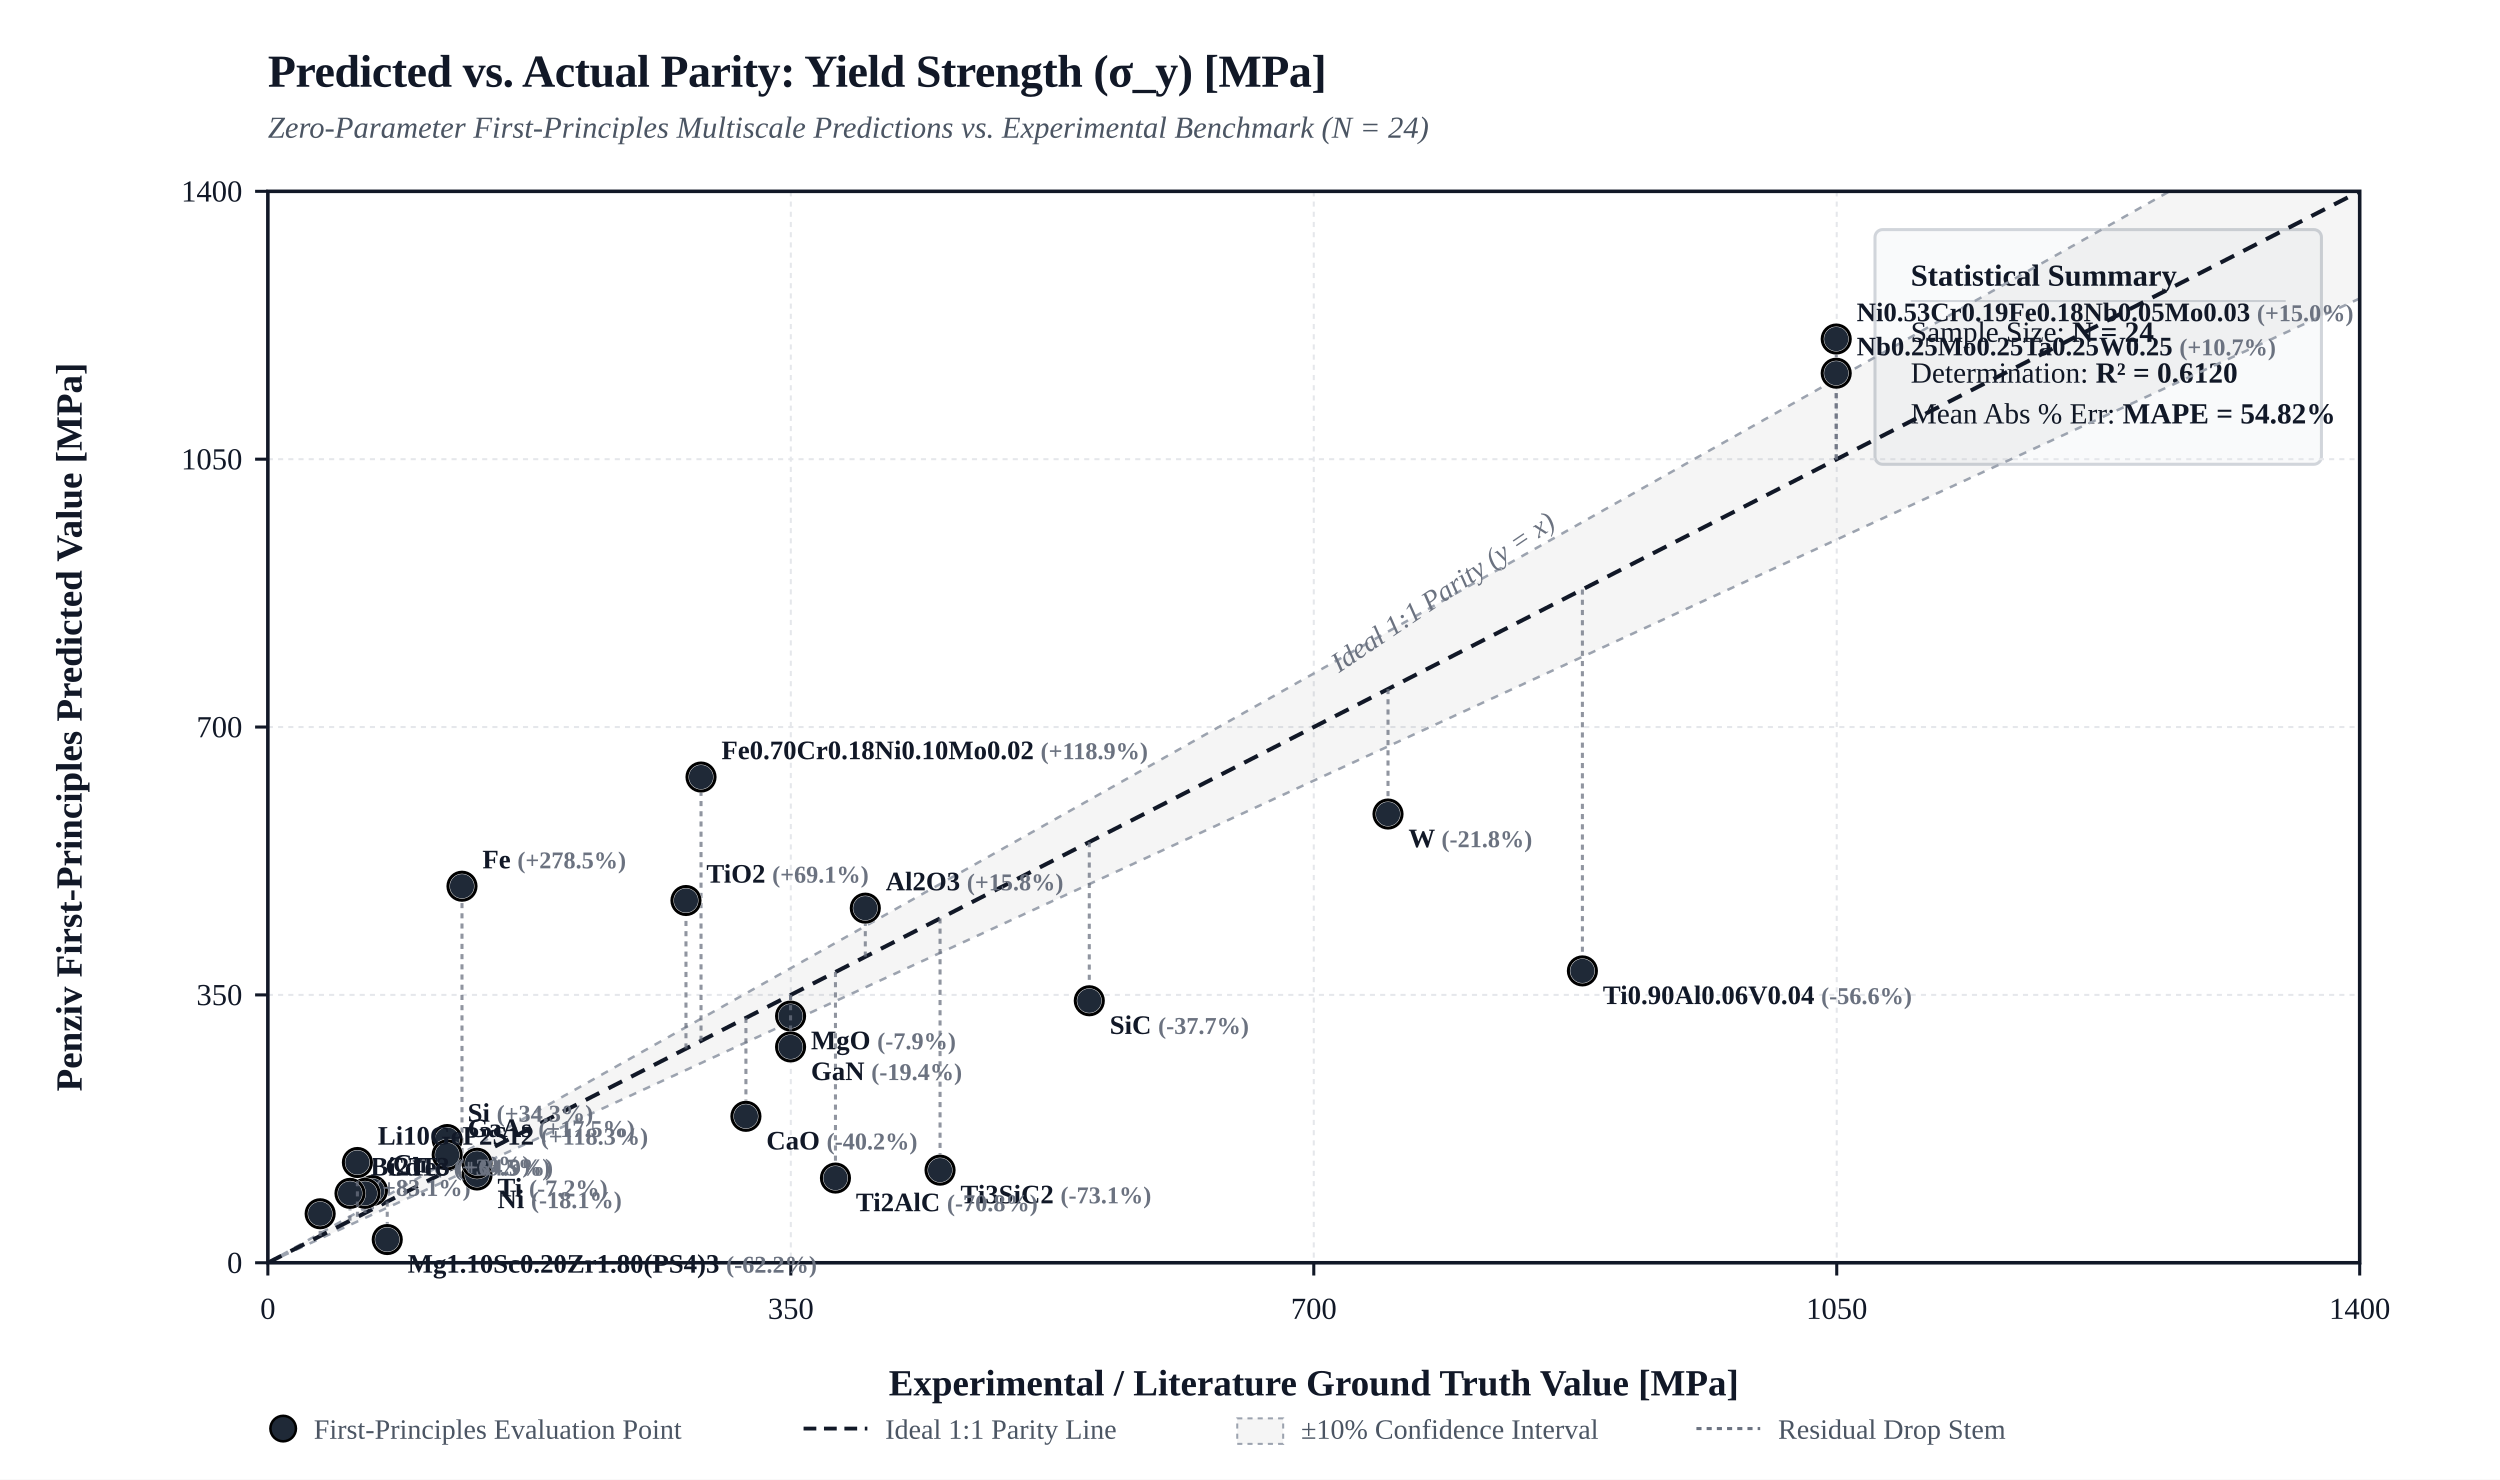
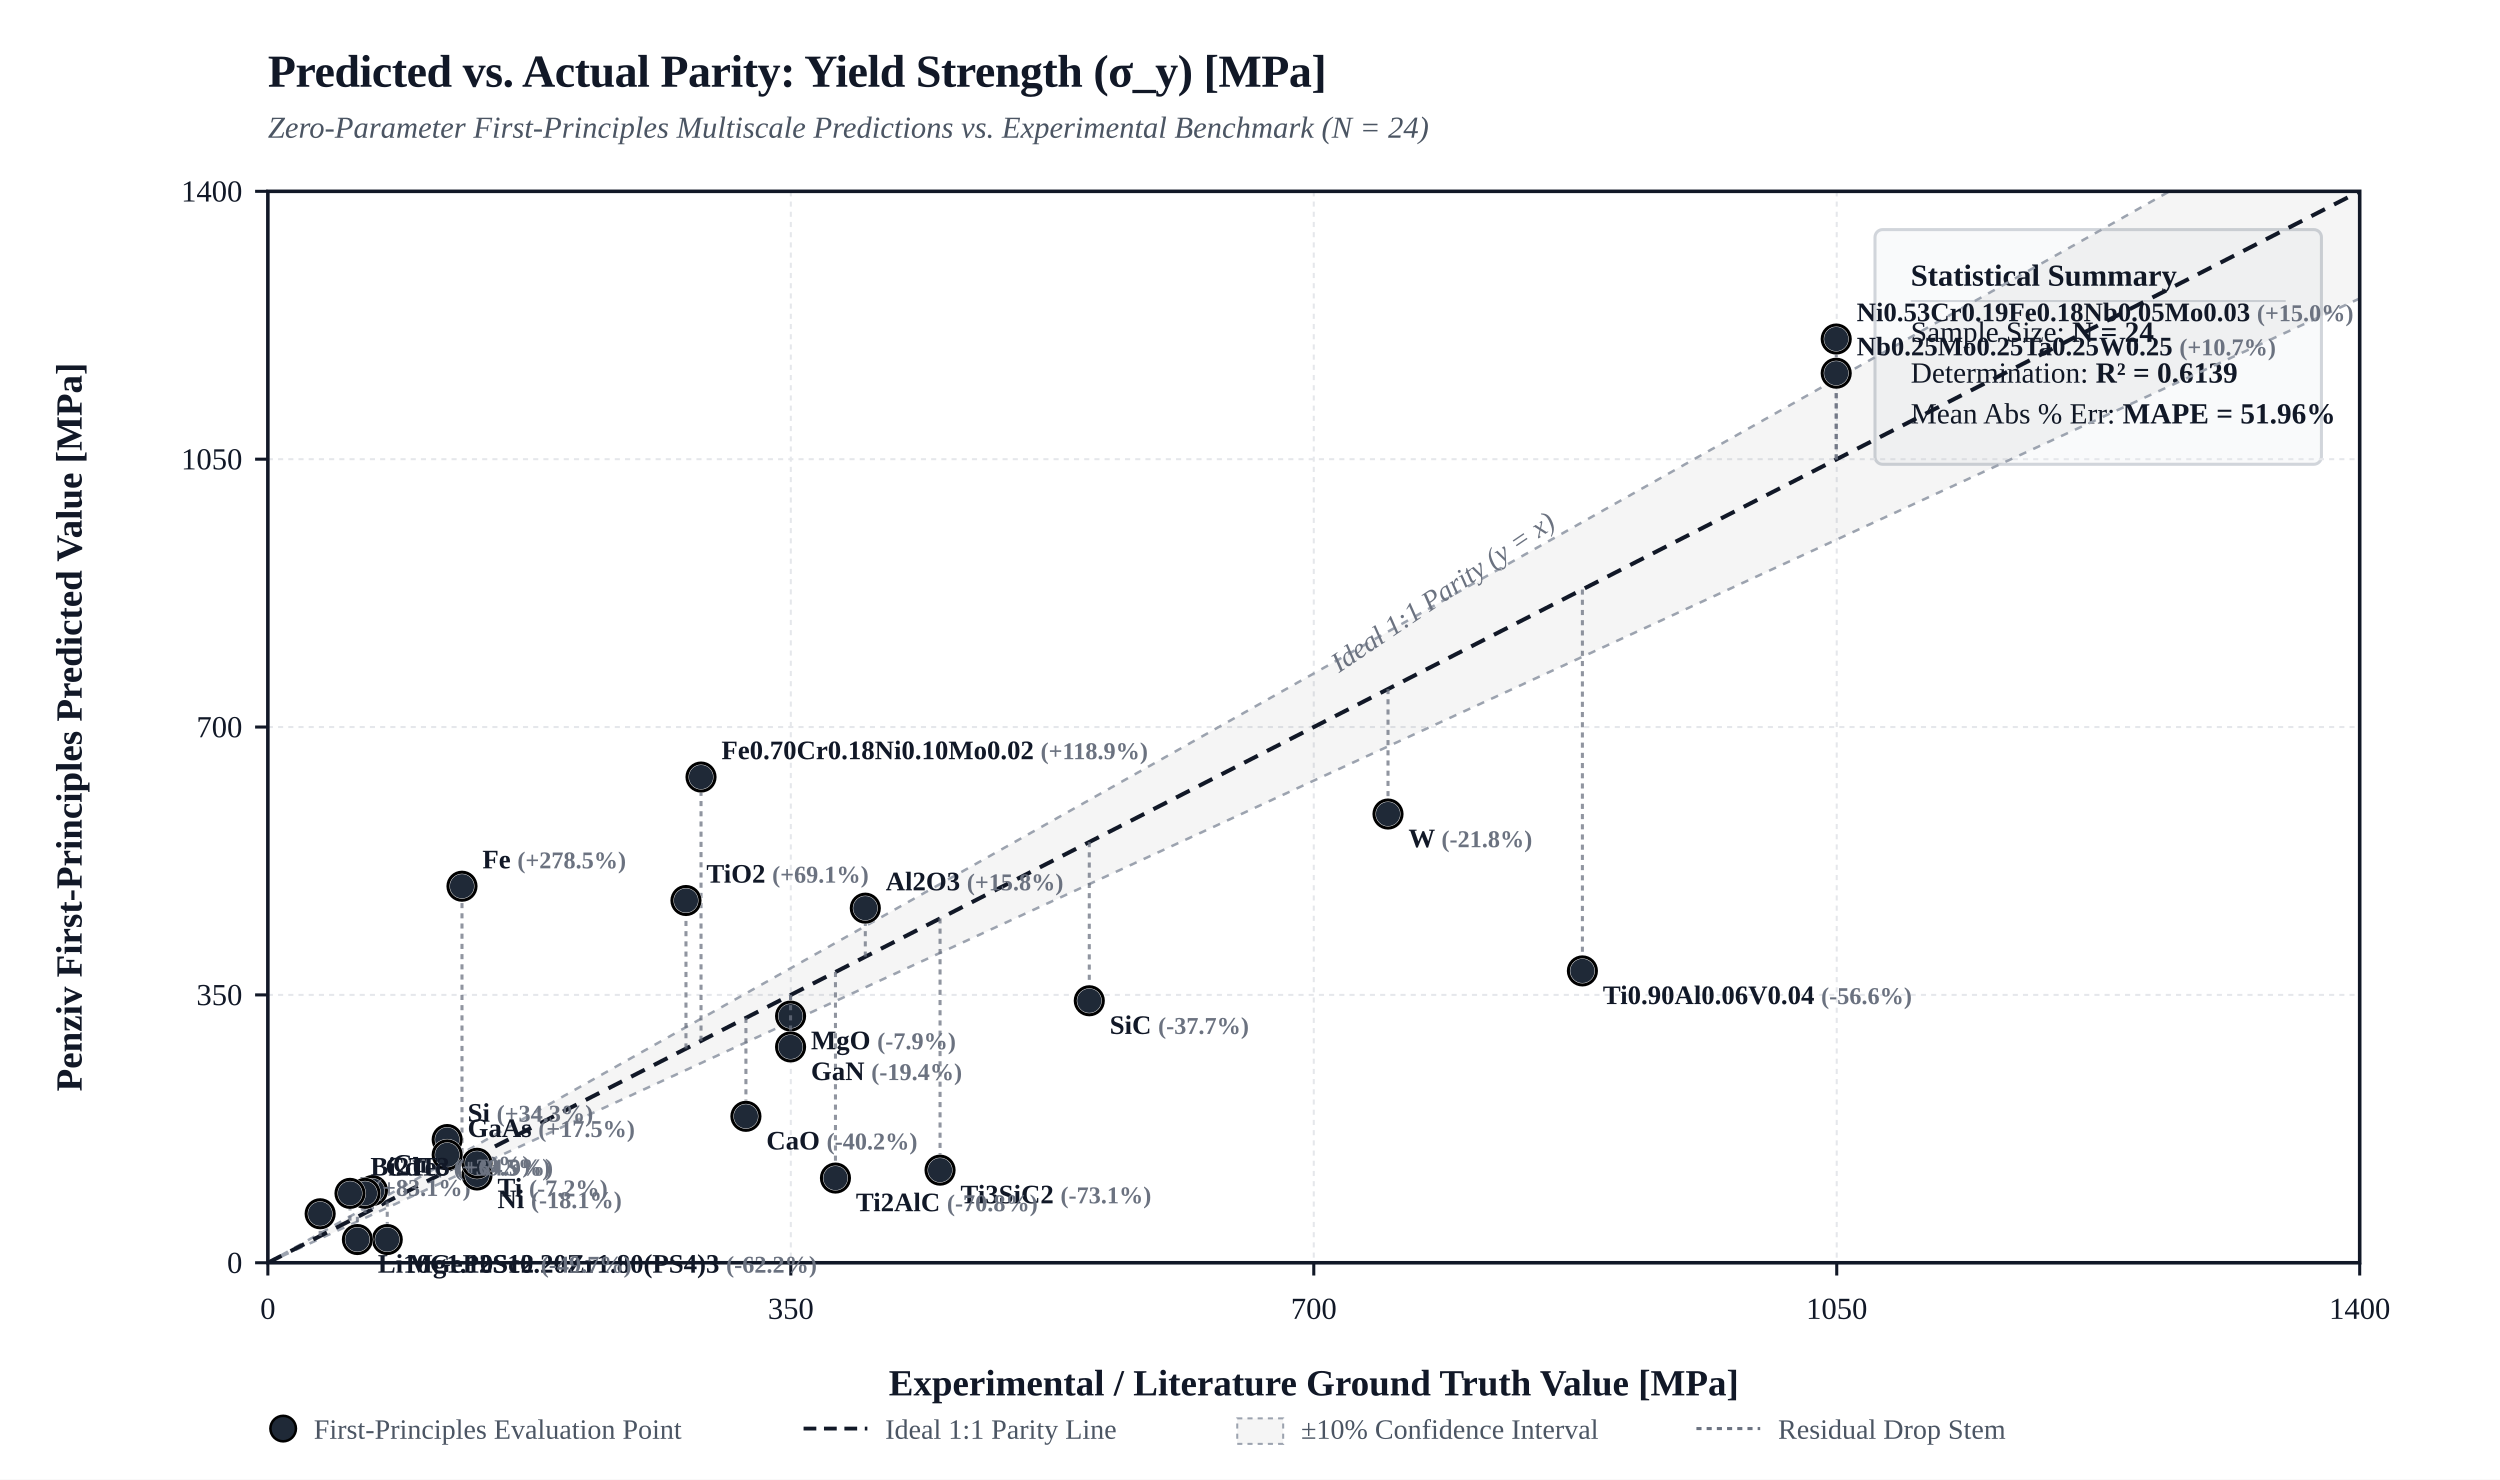
<svg xmlns="http://www.w3.org/2000/svg" viewBox="0 0 980 580" width="100%" height="auto" style="background-color: #FFFFFF; border: 1px solid #E5E7EB; border-radius: 4px; font-family: 'Times New Roman', Times, 'DejaVu Serif', 'TeX Gyre Termes', Georgia, serif;">
  <defs>
    <clipPath id="plotClip">
      <rect x="105" y="75" width="820" height="420" />
    </clipPath>
  </defs>
  <rect x="0" y="0" width="980" height="580" fill="#FFFFFF" />
  <text x="105" y="34" fill="#111827" font-size="18" font-weight="bold" letter-spacing="-0.01em">Predicted vs. Actual Parity: Yield Strength (σ_y) [MPa]</text>
  <text x="105" y="54" fill="#4B5563" font-size="12" font-style="italic">Zero-Parameter First-Principles Multiscale Predictions vs. Experimental Benchmark (N = 24)</text>
  <g transform="translate(735, 90)">
    <rect width="175" height="92" rx="3" fill="#F9FAFB" stroke="#D1D5DB" stroke-width="1.2" />
    <text x="14" y="22" fill="#111827" font-size="12" font-weight="bold">Statistical Summary</text>
    <line x1="14" y1="28" x2="161" y2="28" stroke="#D1D5DB" stroke-width="0.8" />
    <text x="14" y="44" fill="#111827" font-size="11.5">Sample Size: <tspan font-weight="bold">N = 24</tspan>
    </text>
-     <text x="14" y="60" fill="#111827" font-size="11.5">Determination: <tspan font-weight="bold">R² = 0.6120</tspan>
+     <text x="14" y="60" fill="#111827" font-size="11.5">Determination: <tspan font-weight="bold">R² = 0.6139</tspan>
    </text>
-     <text x="14" y="76" fill="#111827" font-size="11.5">Mean Abs % Err: <tspan font-weight="bold">MAPE = 54.82%</tspan>
+     <text x="14" y="76" fill="#111827" font-size="11.5">Mean Abs % Err: <tspan font-weight="bold">MAPE = 51.96%</tspan>
    </text>
  </g>
  <line x1="105.0" y1="75" x2="105.0" y2="495" stroke="#E5E7EB" stroke-width="0.8" stroke-dasharray="2,2" />
  <line x1="105" y1="495.0" x2="925" y2="495.0" stroke="#E5E7EB" stroke-width="0.8" stroke-dasharray="2,2" />
  <line x1="100" y1="495.0" x2="105" y2="495.0" stroke="#111827" stroke-width="1.2" />
  <text x="95" y="499.0" fill="#111827" font-size="12" font-weight="500" text-anchor="end">0</text>
  <line x1="105.0" y1="495" x2="105.0" y2="500" stroke="#111827" stroke-width="1.2" />
  <text x="105.0" y="517.0" fill="#111827" font-size="12" font-weight="500" text-anchor="middle">0</text>
  <line x1="310.0" y1="75" x2="310.0" y2="495" stroke="#E5E7EB" stroke-width="0.8" stroke-dasharray="2,2" />
  <line x1="105" y1="390.0" x2="925" y2="390.0" stroke="#E5E7EB" stroke-width="0.8" stroke-dasharray="2,2" />
  <line x1="100" y1="390.0" x2="105" y2="390.0" stroke="#111827" stroke-width="1.2" />
  <text x="95" y="394.0" fill="#111827" font-size="12" font-weight="500" text-anchor="end">350</text>
  <line x1="310.0" y1="495" x2="310.0" y2="500" stroke="#111827" stroke-width="1.2" />
  <text x="310.0" y="517.0" fill="#111827" font-size="12" font-weight="500" text-anchor="middle">350</text>
  <line x1="515.0" y1="75" x2="515.0" y2="495" stroke="#E5E7EB" stroke-width="0.8" stroke-dasharray="2,2" />
  <line x1="105" y1="285.0" x2="925" y2="285.0" stroke="#E5E7EB" stroke-width="0.8" stroke-dasharray="2,2" />
  <line x1="100" y1="285.0" x2="105" y2="285.0" stroke="#111827" stroke-width="1.2" />
  <text x="95" y="289.0" fill="#111827" font-size="12" font-weight="500" text-anchor="end">700</text>
  <line x1="515.0" y1="495" x2="515.0" y2="500" stroke="#111827" stroke-width="1.2" />
  <text x="515.0" y="517.0" fill="#111827" font-size="12" font-weight="500" text-anchor="middle">700</text>
  <line x1="720.0" y1="75" x2="720.0" y2="495" stroke="#E5E7EB" stroke-width="0.8" stroke-dasharray="2,2" />
  <line x1="105" y1="180.0" x2="925" y2="180.0" stroke="#E5E7EB" stroke-width="0.8" stroke-dasharray="2,2" />
  <line x1="100" y1="180.0" x2="105" y2="180.0" stroke="#111827" stroke-width="1.2" />
  <text x="95" y="184.0" fill="#111827" font-size="12" font-weight="500" text-anchor="end">1050</text>
  <line x1="720.0" y1="495" x2="720.0" y2="500" stroke="#111827" stroke-width="1.2" />
  <text x="720.0" y="517.0" fill="#111827" font-size="12" font-weight="500" text-anchor="middle">1050</text>
  <line x1="925.0" y1="75" x2="925.0" y2="495" stroke="#E5E7EB" stroke-width="0.8" stroke-dasharray="2,2" />
  <line x1="105" y1="75.0" x2="925" y2="75.0" stroke="#E5E7EB" stroke-width="0.8" stroke-dasharray="2,2" />
  <line x1="100" y1="75.0" x2="105" y2="75.0" stroke="#111827" stroke-width="1.2" />
  <text x="95" y="79.0" fill="#111827" font-size="12" font-weight="500" text-anchor="end">1400</text>
  <line x1="925.0" y1="495" x2="925.0" y2="500" stroke="#111827" stroke-width="1.2" />
  <text x="925.0" y="517.0" fill="#111827" font-size="12" font-weight="500" text-anchor="middle">1400</text>
  <polygon points="105.0,495.0 925.0,33.0 925.0,117.0 105.0,495.0" fill="rgba(0, 0, 0, 0.04)" clip-path="url(#plotClip)" />
  <line x1="105.0" y1="495.0" x2="925.0" y2="33.0" stroke="#9CA3AF" stroke-width="1.0" stroke-dasharray="3,3" clip-path="url(#plotClip)" />
  <line x1="105.0" y1="495.0" x2="925.0" y2="117.0" stroke="#9CA3AF" stroke-width="1.0" stroke-dasharray="3,3" clip-path="url(#plotClip)" />
  <line x1="105.0" y1="495.0" x2="925.0" y2="75.0" stroke="#111827" stroke-width="1.6" stroke-dasharray="6,4" clip-path="url(#plotClip)" />
  <text x="535.0" y="273.0" fill="#6B7280" font-size="11" font-style="italic" transform="rotate(-34 515.0 285.0)">Ideal 1:1 Parity (y = x)</text>
  <rect x="105" y="75" width="820" height="420" fill="none" stroke="#111827" stroke-width="1.4" />
  <text x="515.0" y="547.0" fill="#111827" font-size="14.5" font-weight="bold" text-anchor="middle">Experimental / Literature Ground Truth Value [MPa]</text>
  <text x="32" y="285.0" fill="#111827" font-size="14.5" font-weight="bold" text-anchor="middle" transform="rotate(-90 32 285.0)">Penziv First-Principles Predicted Value [MPa]</text>
  <line x1="146.0" y1="474.0" x2="146.0" y2="466.7" stroke="#6B7280" stroke-width="1.2" stroke-dasharray="2,2" opacity="0.75" clip-path="url(#plotClip)" />
  <circle cx="146.0" cy="466.7" r="5.5" fill="#1F2937" stroke="#FFFFFF" stroke-width="1.5" />
  <circle cx="146.0" cy="466.7" r="5.5" fill="none" stroke="#000000" stroke-width="1.2" />
  <text x="154.0" y="459.7" fill="#111827" font-size="10.5" font-weight="600" text-anchor="start">Cu <tspan fill="#6B7280" font-size="9.5">(+34.9%)</tspan>
  </text>
  <line x1="125.5" y1="484.5" x2="125.5" y2="475.8" stroke="#6B7280" stroke-width="1.2" stroke-dasharray="2,2" opacity="0.75" clip-path="url(#plotClip)" />
  <circle cx="125.5" cy="475.8" r="5.5" fill="#1F2937" stroke="#FFFFFF" stroke-width="1.5" />
  <circle cx="125.5" cy="475.8" r="5.5" fill="none" stroke="#000000" stroke-width="1.2" />
  <text x="133.5" y="468.8" fill="#111827" font-size="10.5" font-weight="600" text-anchor="start">Al <tspan fill="#6B7280" font-size="9.5">(+83.1%)</tspan>
  </text>
  <line x1="187.0" y1="453.0" x2="187.0" y2="460.6" stroke="#6B7280" stroke-width="1.2" stroke-dasharray="2,2" opacity="0.75" clip-path="url(#plotClip)" />
  <circle cx="187.0" cy="460.6" r="5.5" fill="#1F2937" stroke="#FFFFFF" stroke-width="1.5" />
  <circle cx="187.0" cy="460.6" r="5.5" fill="none" stroke="#000000" stroke-width="1.2" />
  <text x="195.0" y="473.6" fill="#111827" font-size="10.5" font-weight="600" text-anchor="start">Ni <tspan fill="#6B7280" font-size="9.5">(-18.1%)</tspan>
  </text>
  <line x1="187.0" y1="453.0" x2="187.0" y2="456.0" stroke="#6B7280" stroke-width="1.2" stroke-dasharray="2,2" opacity="0.75" clip-path="url(#plotClip)" />
  <circle cx="187.0" cy="456.0" r="5.5" fill="#1F2937" stroke="#FFFFFF" stroke-width="1.5" />
  <circle cx="187.0" cy="456.0" r="5.5" fill="none" stroke="#000000" stroke-width="1.2" />
  <text x="195.0" y="469.0" fill="#111827" font-size="10.5" font-weight="600" text-anchor="start">Ti <tspan fill="#6B7280" font-size="9.5">(-7.2%)</tspan>
  </text>
  <line x1="544.1" y1="270.1" x2="544.1" y2="319.1" stroke="#6B7280" stroke-width="1.2" stroke-dasharray="2,2" opacity="0.75" clip-path="url(#plotClip)" />
  <circle cx="544.1" cy="319.1" r="5.5" fill="#1F2937" stroke="#FFFFFF" stroke-width="1.5" />
  <circle cx="544.1" cy="319.1" r="5.5" fill="none" stroke="#000000" stroke-width="1.2" />
  <text x="552.1" y="332.1" fill="#111827" font-size="10.5" font-weight="600" text-anchor="start">W <tspan fill="#6B7280" font-size="9.5">(-21.8%)</tspan>
  </text>
  <line x1="181.1" y1="456.0" x2="181.1" y2="347.4" stroke="#6B7280" stroke-width="1.2" stroke-dasharray="2,2" opacity="0.75" clip-path="url(#plotClip)" />
  <circle cx="181.1" cy="347.4" r="5.5" fill="#1F2937" stroke="#FFFFFF" stroke-width="1.5" />
  <circle cx="181.1" cy="347.4" r="5.5" fill="none" stroke="#000000" stroke-width="1.2" />
  <text x="189.1" y="340.4" fill="#111827" font-size="10.5" font-weight="600" text-anchor="start">Fe <tspan fill="#6B7280" font-size="9.5">(+278.5%)</tspan>
  </text>
  <line x1="274.8" y1="408.0" x2="274.8" y2="304.6" stroke="#6B7280" stroke-width="1.2" stroke-dasharray="2,2" opacity="0.75" clip-path="url(#plotClip)" />
  <circle cx="274.8" cy="304.6" r="5.5" fill="#1F2937" stroke="#FFFFFF" stroke-width="1.5" />
  <circle cx="274.8" cy="304.6" r="5.5" fill="none" stroke="#000000" stroke-width="1.2" />
  <text x="282.8" y="297.6" fill="#111827" font-size="10.5" font-weight="600" text-anchor="start">Fe0.70Cr0.18Ni0.10Mo0.02 <tspan fill="#6B7280" font-size="9.5">(+118.9%)</tspan>
  </text>
  <line x1="719.8" y1="180.1" x2="719.8" y2="132.9" stroke="#6B7280" stroke-width="1.2" stroke-dasharray="2,2" opacity="0.75" clip-path="url(#plotClip)" />
  <circle cx="719.8" cy="132.9" r="5.5" fill="#1F2937" stroke="#FFFFFF" stroke-width="1.5" />
  <circle cx="719.8" cy="132.9" r="5.5" fill="none" stroke="#000000" stroke-width="1.2" />
  <text x="727.8" y="125.9" fill="#111827" font-size="10.5" font-weight="600" text-anchor="start">Ni0.53Cr0.19Fe0.18Nb0.05Mo0.03 <tspan fill="#6B7280" font-size="9.5">(+15.0%)</tspan>
  </text>
  <line x1="620.3" y1="231.1" x2="620.3" y2="380.6" stroke="#6B7280" stroke-width="1.2" stroke-dasharray="2,2" opacity="0.75" clip-path="url(#plotClip)" />
  <circle cx="620.3" cy="380.6" r="5.5" fill="#1F2937" stroke="#FFFFFF" stroke-width="1.5" />
  <circle cx="620.3" cy="380.6" r="5.5" fill="none" stroke="#000000" stroke-width="1.2" />
  <text x="628.3" y="393.6" fill="#111827" font-size="10.5" font-weight="600" text-anchor="start">Ti0.90Al0.06V0.04 <tspan fill="#6B7280" font-size="9.5">(-56.6%)</tspan>
  </text>
  <line x1="719.8" y1="180.1" x2="719.8" y2="146.3" stroke="#6B7280" stroke-width="1.2" stroke-dasharray="2,2" opacity="0.75" clip-path="url(#plotClip)" />
  <circle cx="719.8" cy="146.3" r="5.5" fill="#1F2937" stroke="#FFFFFF" stroke-width="1.5" />
  <circle cx="719.8" cy="146.3" r="5.5" fill="none" stroke="#000000" stroke-width="1.2" />
  <text x="727.8" y="139.3" fill="#111827" font-size="10.5" font-weight="600" text-anchor="start">Nb0.25Mo0.25Ta0.25W0.25 <tspan fill="#6B7280" font-size="9.5">(+10.7%)</tspan>
  </text>
  <line x1="368.5" y1="360.0" x2="368.5" y2="458.7" stroke="#6B7280" stroke-width="1.2" stroke-dasharray="2,2" opacity="0.75" clip-path="url(#plotClip)" />
  <circle cx="368.5" cy="458.7" r="5.5" fill="#1F2937" stroke="#FFFFFF" stroke-width="1.5" />
  <circle cx="368.5" cy="458.7" r="5.5" fill="none" stroke="#000000" stroke-width="1.2" />
  <text x="376.5" y="471.7" fill="#111827" font-size="10.5" font-weight="600" text-anchor="start">Ti3SiC2 <tspan fill="#6B7280" font-size="9.5">(-73.1%)</tspan>
  </text>
  <line x1="327.5" y1="381.0" x2="327.5" y2="461.8" stroke="#6B7280" stroke-width="1.2" stroke-dasharray="2,2" opacity="0.75" clip-path="url(#plotClip)" />
  <circle cx="327.5" cy="461.8" r="5.5" fill="#1F2937" stroke="#FFFFFF" stroke-width="1.5" />
  <circle cx="327.5" cy="461.8" r="5.5" fill="none" stroke="#000000" stroke-width="1.2" />
  <text x="335.5" y="474.8" fill="#111827" font-size="10.5" font-weight="600" text-anchor="start">Ti2AlC <tspan fill="#6B7280" font-size="9.5">(-70.8%)</tspan>
  </text>
  <line x1="292.4" y1="399.0" x2="292.4" y2="437.6" stroke="#6B7280" stroke-width="1.2" stroke-dasharray="2,2" opacity="0.75" clip-path="url(#plotClip)" />
  <circle cx="292.4" cy="437.6" r="5.5" fill="#1F2937" stroke="#FFFFFF" stroke-width="1.5" />
  <circle cx="292.4" cy="437.6" r="5.5" fill="none" stroke="#000000" stroke-width="1.2" />
  <text x="300.4" y="450.6" fill="#111827" font-size="10.5" font-weight="600" text-anchor="start">CaO <tspan fill="#6B7280" font-size="9.5">(-40.2%)</tspan>
  </text>
  <line x1="309.9" y1="390.0" x2="309.9" y2="398.3" stroke="#6B7280" stroke-width="1.2" stroke-dasharray="2,2" opacity="0.75" clip-path="url(#plotClip)" />
  <circle cx="309.9" cy="398.3" r="5.5" fill="#1F2937" stroke="#FFFFFF" stroke-width="1.5" />
  <circle cx="309.9" cy="398.3" r="5.5" fill="none" stroke="#000000" stroke-width="1.2" />
  <text x="317.9" y="411.3" fill="#111827" font-size="10.5" font-weight="600" text-anchor="start">MgO <tspan fill="#6B7280" font-size="9.5">(-7.9%)</tspan>
  </text>
  <line x1="339.2" y1="375.0" x2="339.2" y2="356.0" stroke="#6B7280" stroke-width="1.2" stroke-dasharray="2,2" opacity="0.75" clip-path="url(#plotClip)" />
  <circle cx="339.2" cy="356.0" r="5.5" fill="#1F2937" stroke="#FFFFFF" stroke-width="1.5" />
  <circle cx="339.2" cy="356.0" r="5.5" fill="none" stroke="#000000" stroke-width="1.2" />
  <text x="347.2" y="349.0" fill="#111827" font-size="10.5" font-weight="600" text-anchor="start">Al2O3 <tspan fill="#6B7280" font-size="9.5">(+15.8%)</tspan>
  </text>
  <line x1="268.9" y1="411.0" x2="268.9" y2="353.0" stroke="#6B7280" stroke-width="1.2" stroke-dasharray="2,2" opacity="0.75" clip-path="url(#plotClip)" />
  <circle cx="268.9" cy="353.0" r="5.5" fill="#1F2937" stroke="#FFFFFF" stroke-width="1.5" />
  <circle cx="268.9" cy="353.0" r="5.5" fill="none" stroke="#000000" stroke-width="1.2" />
  <text x="276.9" y="346.0" fill="#111827" font-size="10.5" font-weight="600" text-anchor="start">TiO2 <tspan fill="#6B7280" font-size="9.5">(+69.1%)</tspan>
  </text>
  <line x1="427.0" y1="330.1" x2="427.0" y2="392.3" stroke="#6B7280" stroke-width="1.2" stroke-dasharray="2,2" opacity="0.75" clip-path="url(#plotClip)" />
  <circle cx="427.0" cy="392.3" r="5.5" fill="#1F2937" stroke="#FFFFFF" stroke-width="1.5" />
  <circle cx="427.0" cy="392.3" r="5.5" fill="none" stroke="#000000" stroke-width="1.2" />
  <text x="435.0" y="405.3" fill="#111827" font-size="10.5" font-weight="600" text-anchor="start">SiC <tspan fill="#6B7280" font-size="9.5">(-37.7%)</tspan>
  </text>
  <line x1="309.9" y1="390.0" x2="309.9" y2="410.4" stroke="#6B7280" stroke-width="1.2" stroke-dasharray="2,2" opacity="0.75" clip-path="url(#plotClip)" />
  <circle cx="309.9" cy="410.4" r="5.5" fill="#1F2937" stroke="#FFFFFF" stroke-width="1.5" />
  <circle cx="309.9" cy="410.4" r="5.5" fill="none" stroke="#000000" stroke-width="1.2" />
  <text x="317.9" y="423.4" fill="#111827" font-size="10.5" font-weight="600" text-anchor="start">GaN <tspan fill="#6B7280" font-size="9.5">(-19.4%)</tspan>
  </text>
  <line x1="175.3" y1="459.0" x2="175.3" y2="446.7" stroke="#6B7280" stroke-width="1.2" stroke-dasharray="2,2" opacity="0.75" clip-path="url(#plotClip)" />
  <circle cx="175.3" cy="446.7" r="5.5" fill="#1F2937" stroke="#FFFFFF" stroke-width="1.5" />
  <circle cx="175.3" cy="446.7" r="5.5" fill="none" stroke="#000000" stroke-width="1.2" />
  <text x="183.3" y="439.7" fill="#111827" font-size="10.5" font-weight="600" text-anchor="start">Si <tspan fill="#6B7280" font-size="9.5">(+34.3%)</tspan>
  </text>
  <line x1="175.3" y1="459.0" x2="175.3" y2="452.7" stroke="#6B7280" stroke-width="1.2" stroke-dasharray="2,2" opacity="0.75" clip-path="url(#plotClip)" />
  <circle cx="175.3" cy="452.7" r="5.5" fill="#1F2937" stroke="#FFFFFF" stroke-width="1.5" />
  <circle cx="175.3" cy="452.7" r="5.5" fill="none" stroke="#000000" stroke-width="1.2" />
  <text x="183.3" y="445.7" fill="#111827" font-size="10.5" font-weight="600" text-anchor="start">GaAs <tspan fill="#6B7280" font-size="9.5">(+17.5%)</tspan>
  </text>
  <line x1="143.1" y1="475.5" x2="143.1" y2="467.8" stroke="#6B7280" stroke-width="1.2" stroke-dasharray="2,2" opacity="0.75" clip-path="url(#plotClip)" />
  <circle cx="143.1" cy="467.8" r="5.5" fill="#1F2937" stroke="#FFFFFF" stroke-width="1.5" />
  <circle cx="143.1" cy="467.8" r="5.5" fill="none" stroke="#000000" stroke-width="1.2" />
  <text x="151.1" y="460.8" fill="#111827" font-size="10.5" font-weight="600" text-anchor="start">CdTe <tspan fill="#6B7280" font-size="9.5">(+39.5%)</tspan>
  </text>
  <line x1="137.2" y1="478.5" x2="137.2" y2="467.8" stroke="#6B7280" stroke-width="1.2" stroke-dasharray="2,2" opacity="0.75" clip-path="url(#plotClip)" />
  <circle cx="137.2" cy="467.8" r="5.5" fill="#1F2937" stroke="#FFFFFF" stroke-width="1.5" />
  <circle cx="137.2" cy="467.8" r="5.5" fill="none" stroke="#000000" stroke-width="1.2" />
  <text x="145.2" y="460.8" fill="#111827" font-size="10.5" font-weight="600" text-anchor="start">Bi2Te3 <tspan fill="#6B7280" font-size="9.5">(+64.9%)</tspan>
  </text>
  <line x1="151.8" y1="471.0" x2="151.8" y2="485.9" stroke="#6B7280" stroke-width="1.2" stroke-dasharray="2,2" opacity="0.75" clip-path="url(#plotClip)" />
  <circle cx="151.8" cy="485.9" r="5.5" fill="#1F2937" stroke="#FFFFFF" stroke-width="1.5" />
  <circle cx="151.8" cy="485.9" r="5.5" fill="none" stroke="#000000" stroke-width="1.2" />
  <text x="159.8" y="498.9" fill="#111827" font-size="10.5" font-weight="600" text-anchor="start">Mg1.10Sc0.20Zr1.80(PS4)3 <tspan fill="#6B7280" font-size="9.5">(-62.2%)</tspan>
  </text>
-   <line x1="140.1" y1="477.0" x2="140.1" y2="455.7" stroke="#6B7280" stroke-width="1.2" stroke-dasharray="2,2" opacity="0.75" clip-path="url(#plotClip)" />
-   <circle cx="140.1" cy="455.7" r="5.5" fill="#1F2937" stroke="#FFFFFF" stroke-width="1.5" />
-   <circle cx="140.1" cy="455.7" r="5.5" fill="none" stroke="#000000" stroke-width="1.2" />
-   <text x="148.1" y="448.7" fill="#111827" font-size="10.5" font-weight="600" text-anchor="start">Li10GeP2S12 <tspan fill="#6B7280" font-size="9.5">(+118.3%)</tspan>
+   <line x1="140.1" y1="477.0" x2="140.1" y2="485.9" stroke="#6B7280" stroke-width="1.2" stroke-dasharray="2,2" opacity="0.75" clip-path="url(#plotClip)" />
+   <circle cx="140.1" cy="485.9" r="5.5" fill="#1F2937" stroke="#FFFFFF" stroke-width="1.5" />
+   <circle cx="140.1" cy="485.9" r="5.5" fill="none" stroke="#000000" stroke-width="1.2" />
+   <text x="148.1" y="498.9" fill="#111827" font-size="10.5" font-weight="600" text-anchor="start">Li10GeP2S12 <tspan fill="#6B7280" font-size="9.5">(-49.7%)</tspan>
  </text>
  <g transform="translate(105, 564)" font-size="11" fill="#4B5563">
    <circle cx="6" cy="-4" r="5" fill="#1F2937" stroke="#000000" stroke-width="1.0" />
    <text x="18" y="0">First-Principles Evaluation Point</text>
    <line x1="210" y1="-4" x2="235" y2="-4" stroke="#111827" stroke-dasharray="5,3" stroke-width="1.5" />
    <text x="242" y="0">Ideal 1:1 Parity Line</text>
    <rect x="380" y="-8" width="18" height="10" fill="rgba(0, 0, 0, 0.04)" stroke="#9CA3AF" stroke-dasharray="2,2" stroke-width="0.8" />
    <text x="405" y="0">±10% Confidence Interval</text>
    <line x1="560" y1="-4" x2="585" y2="-4" stroke="#6B7280" stroke-dasharray="2,2" stroke-width="1.2" />
    <text x="592" y="0">Residual Drop Stem</text>
  </g>
</svg>
